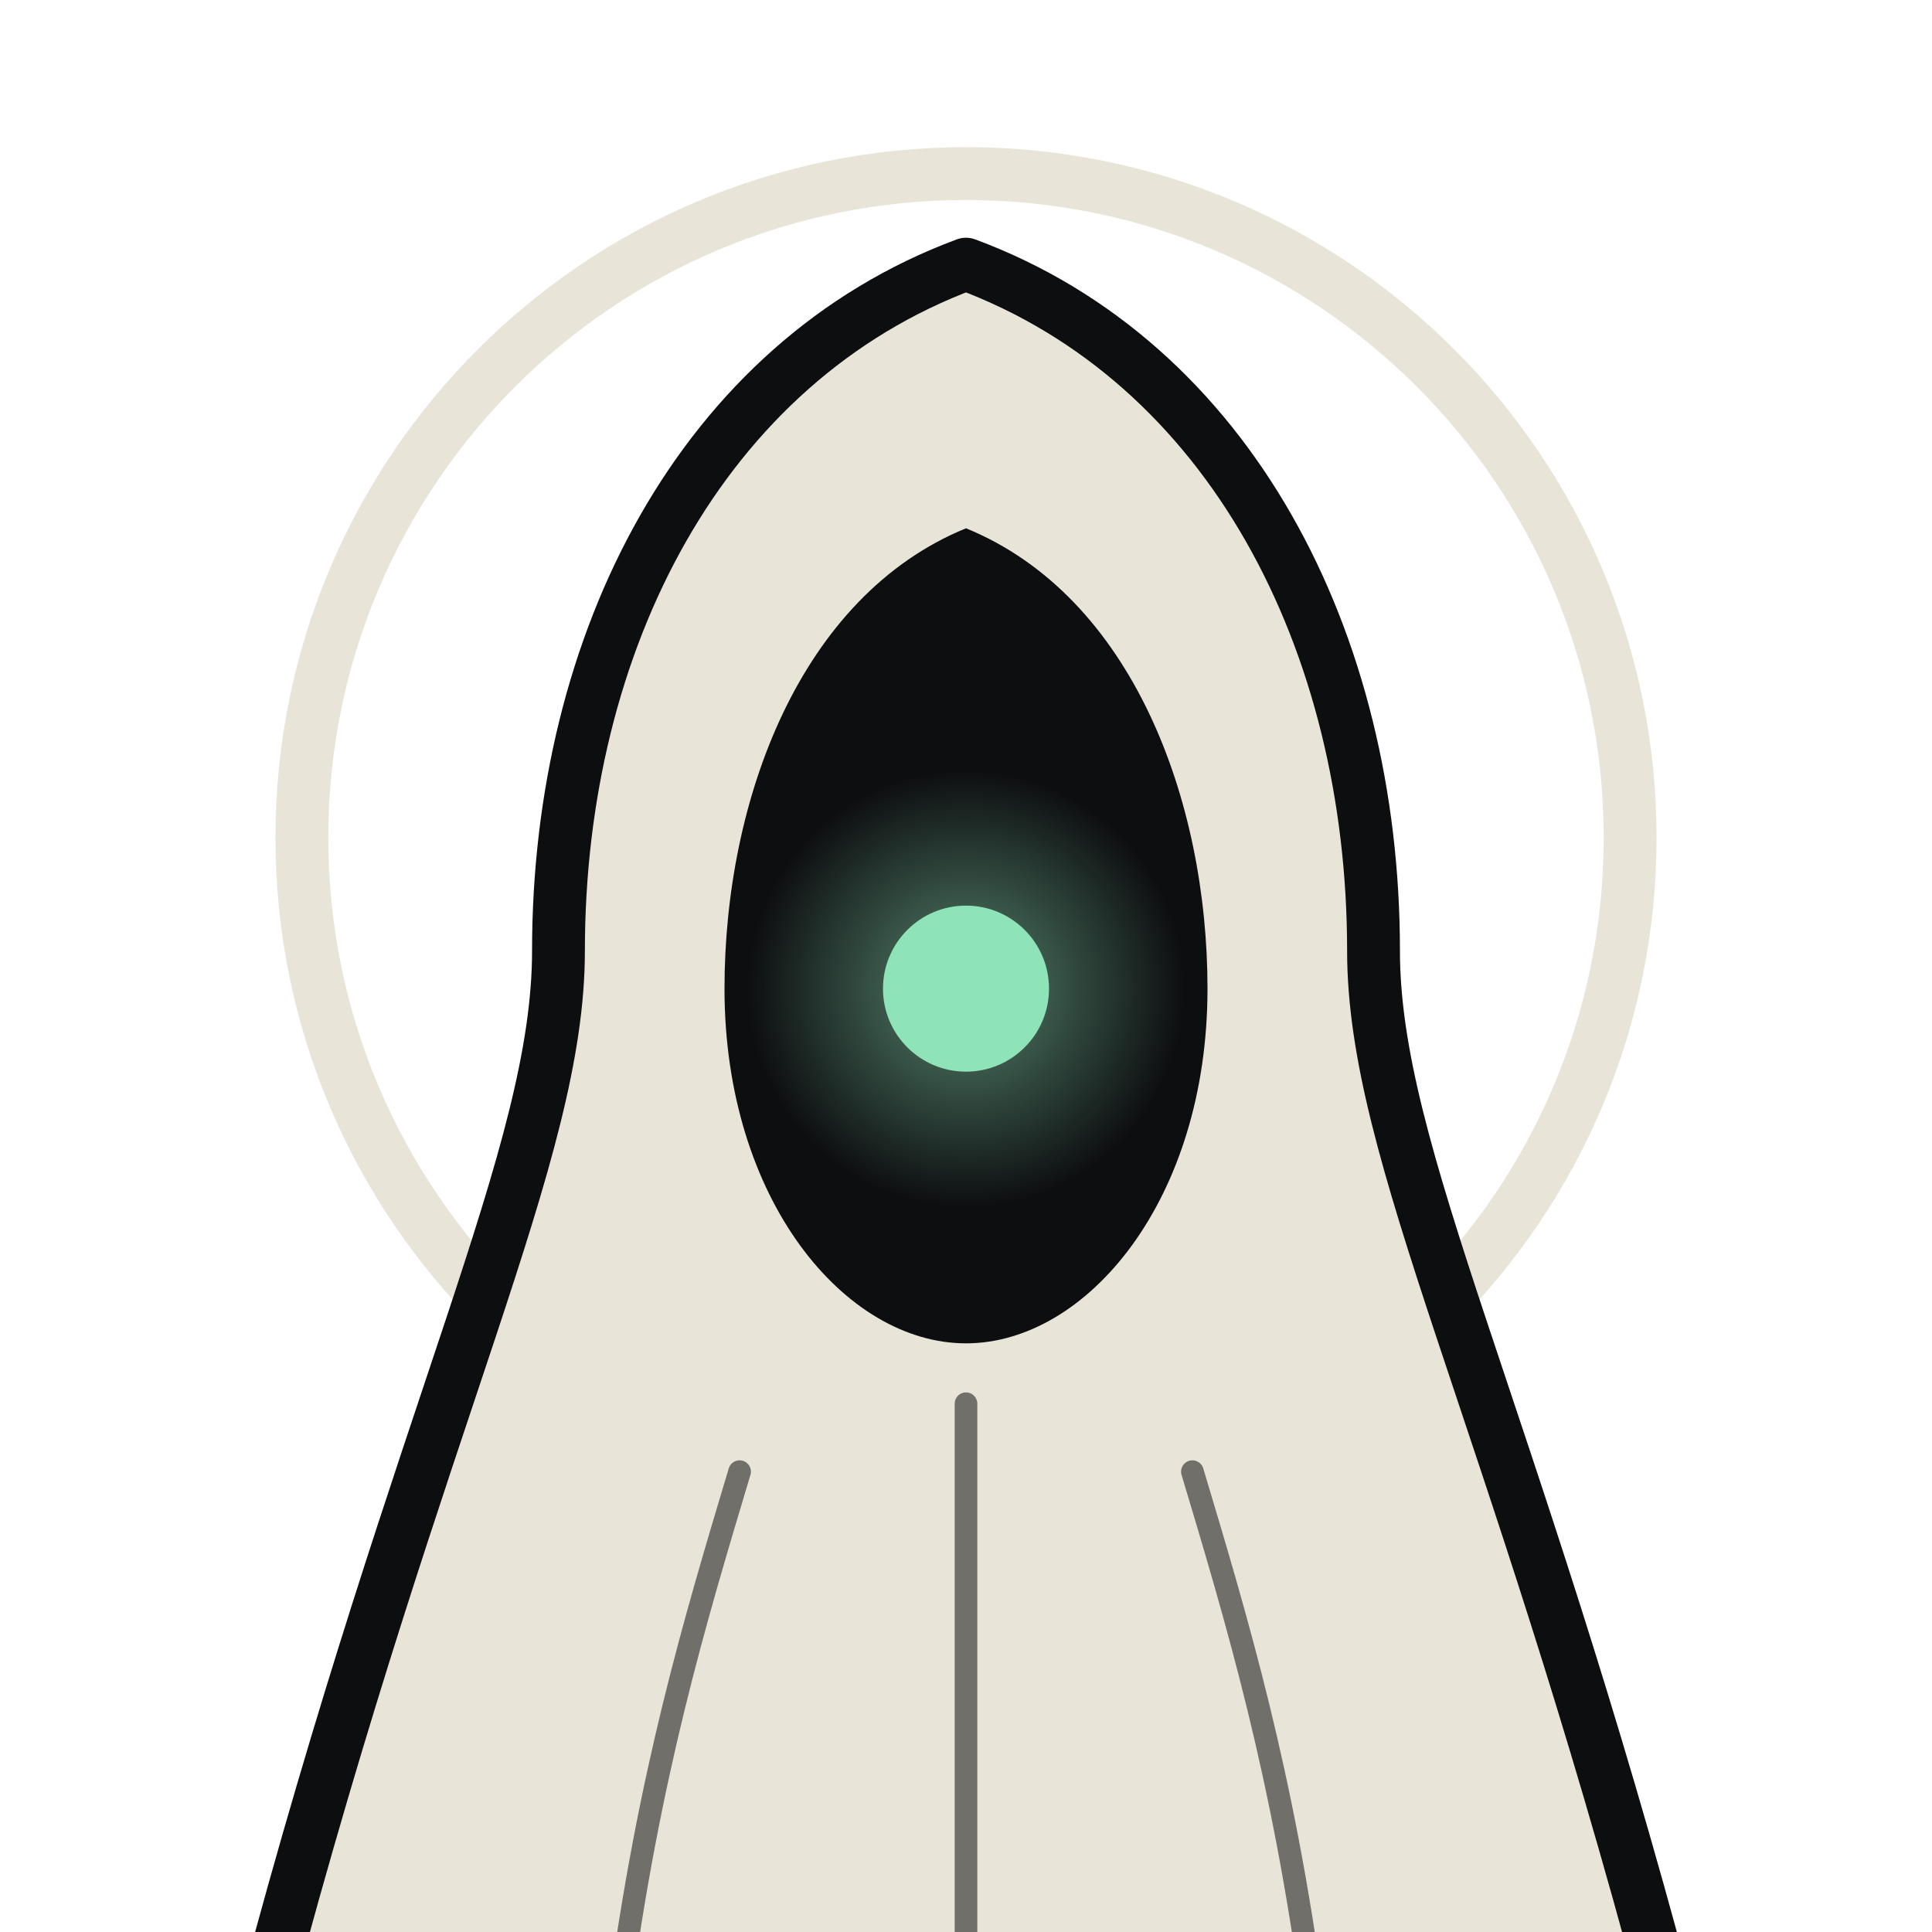
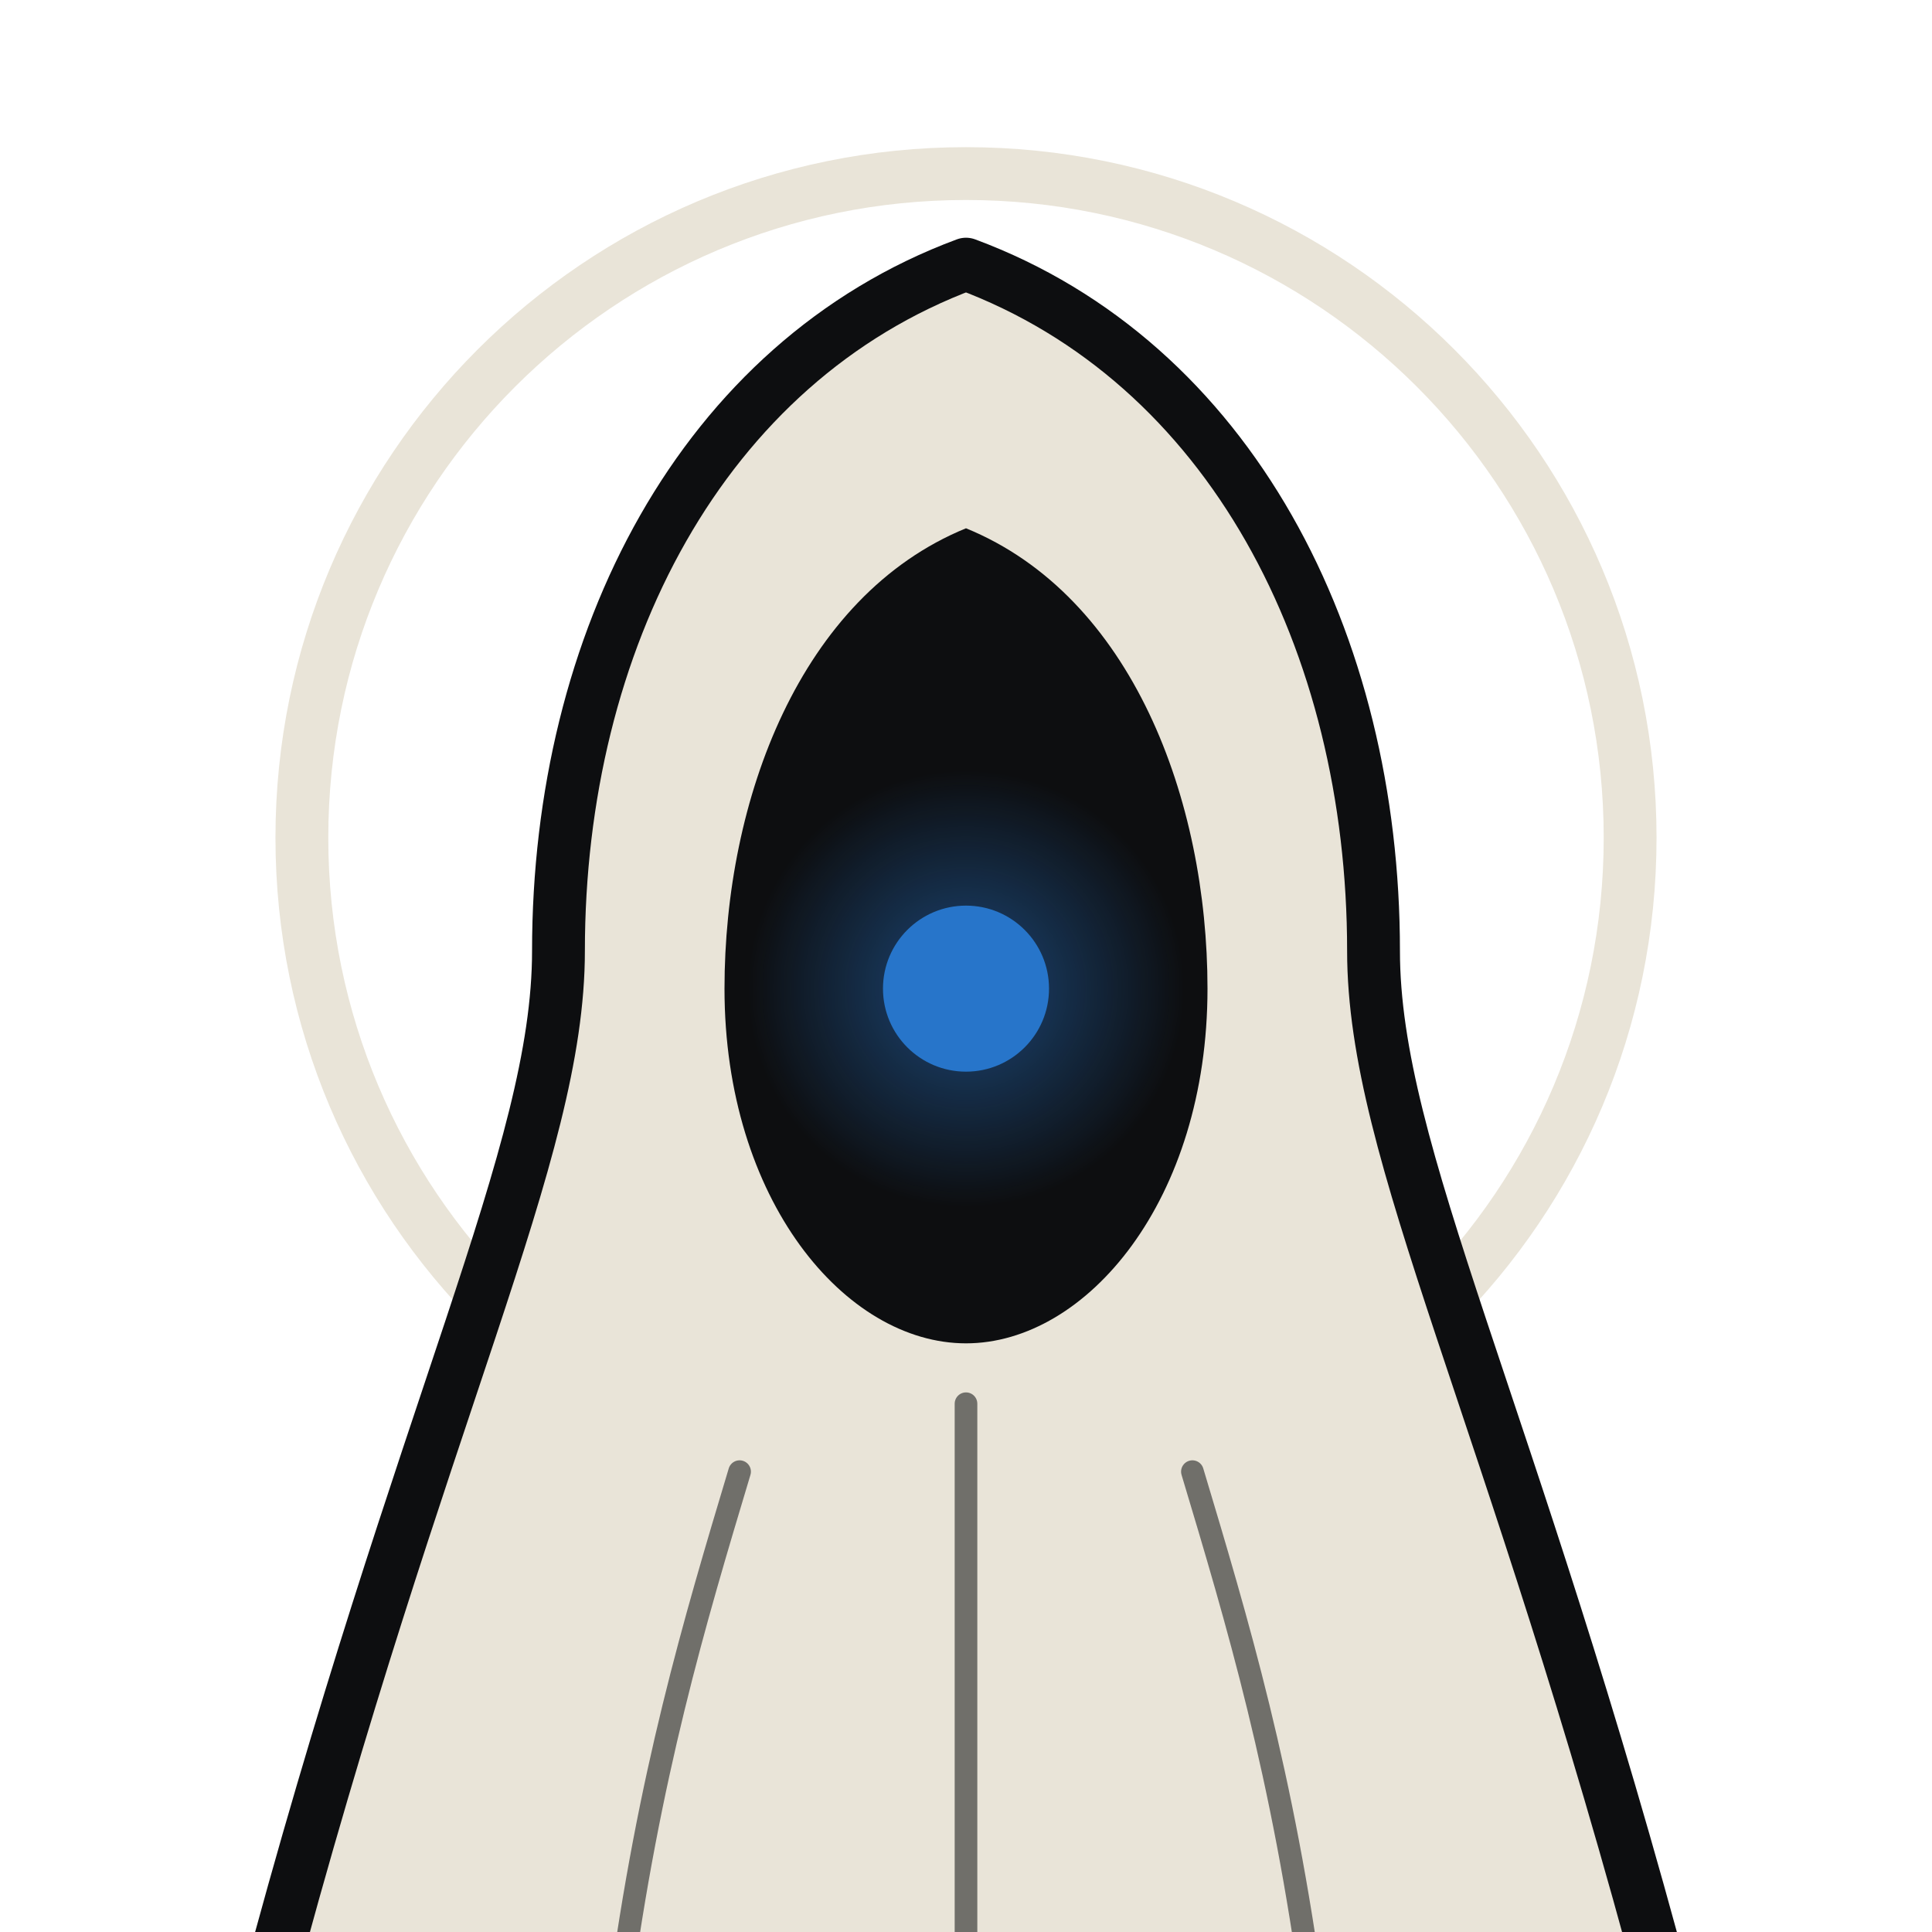
<svg xmlns="http://www.w3.org/2000/svg" viewBox="0 0 512 512" width="512" height="512">
  <g id="mark">
    <defs>
      <radialGradient id="cultGlow" cx="50%" cy="50%" r="50%">
-         <stop offset="0" stop-color="#8ee4b8" stop-opacity="0.55" />
-         <stop offset="1" stop-color="#8ee4b8" stop-opacity="0" />
+         <stop offset="0" stop-color="#2775CA" stop-opacity="0.55" />
+         <stop offset="1" stop-color="#2775CA" stop-opacity="0" />
      </radialGradient>
      <clipPath id="cultFrame">
        <rect width="512" height="512" />
      </clipPath>
    </defs>
    <g clip-path="url(#cultFrame)">
      <circle cx="256" cy="222" r="176" fill="none" stroke="#e9e4d8" stroke-width="14" />
      <path d="M256,70 C186,96 148,170 148,252 C148,306 112,372 70,530 L442,530 C400,372 364,306 364,252 C364,170 326,96 256,70 Z" fill="#e9e4d8" stroke="#0d0e10" stroke-width="14" stroke-linejoin="round" />
      <g fill="none" stroke="#0d0e10" stroke-width="6" stroke-linecap="round" opacity="0.55">
        <path d="M256,372 V530" />
        <path d="M196,390 C184,430 172,470 164,530" />
        <path d="M316,390 C328,430 340,470 348,530" />
      </g>
      <path d="M256,140 C212,158 192,212 192,262 C192,318 224,356 256,356 C288,356 320,318 320,262 C320,212 300,158 256,140 Z" fill="#0d0e10" />
      <circle cx="256" cy="262" r="58" fill="url(#cultGlow)" />
-       <circle cx="256" cy="262" r="22" fill="#8ee4b8" />
+       <circle cx="256" cy="262" r="22" fill="#2775CA" />
    </g>
  </g>
</svg>
